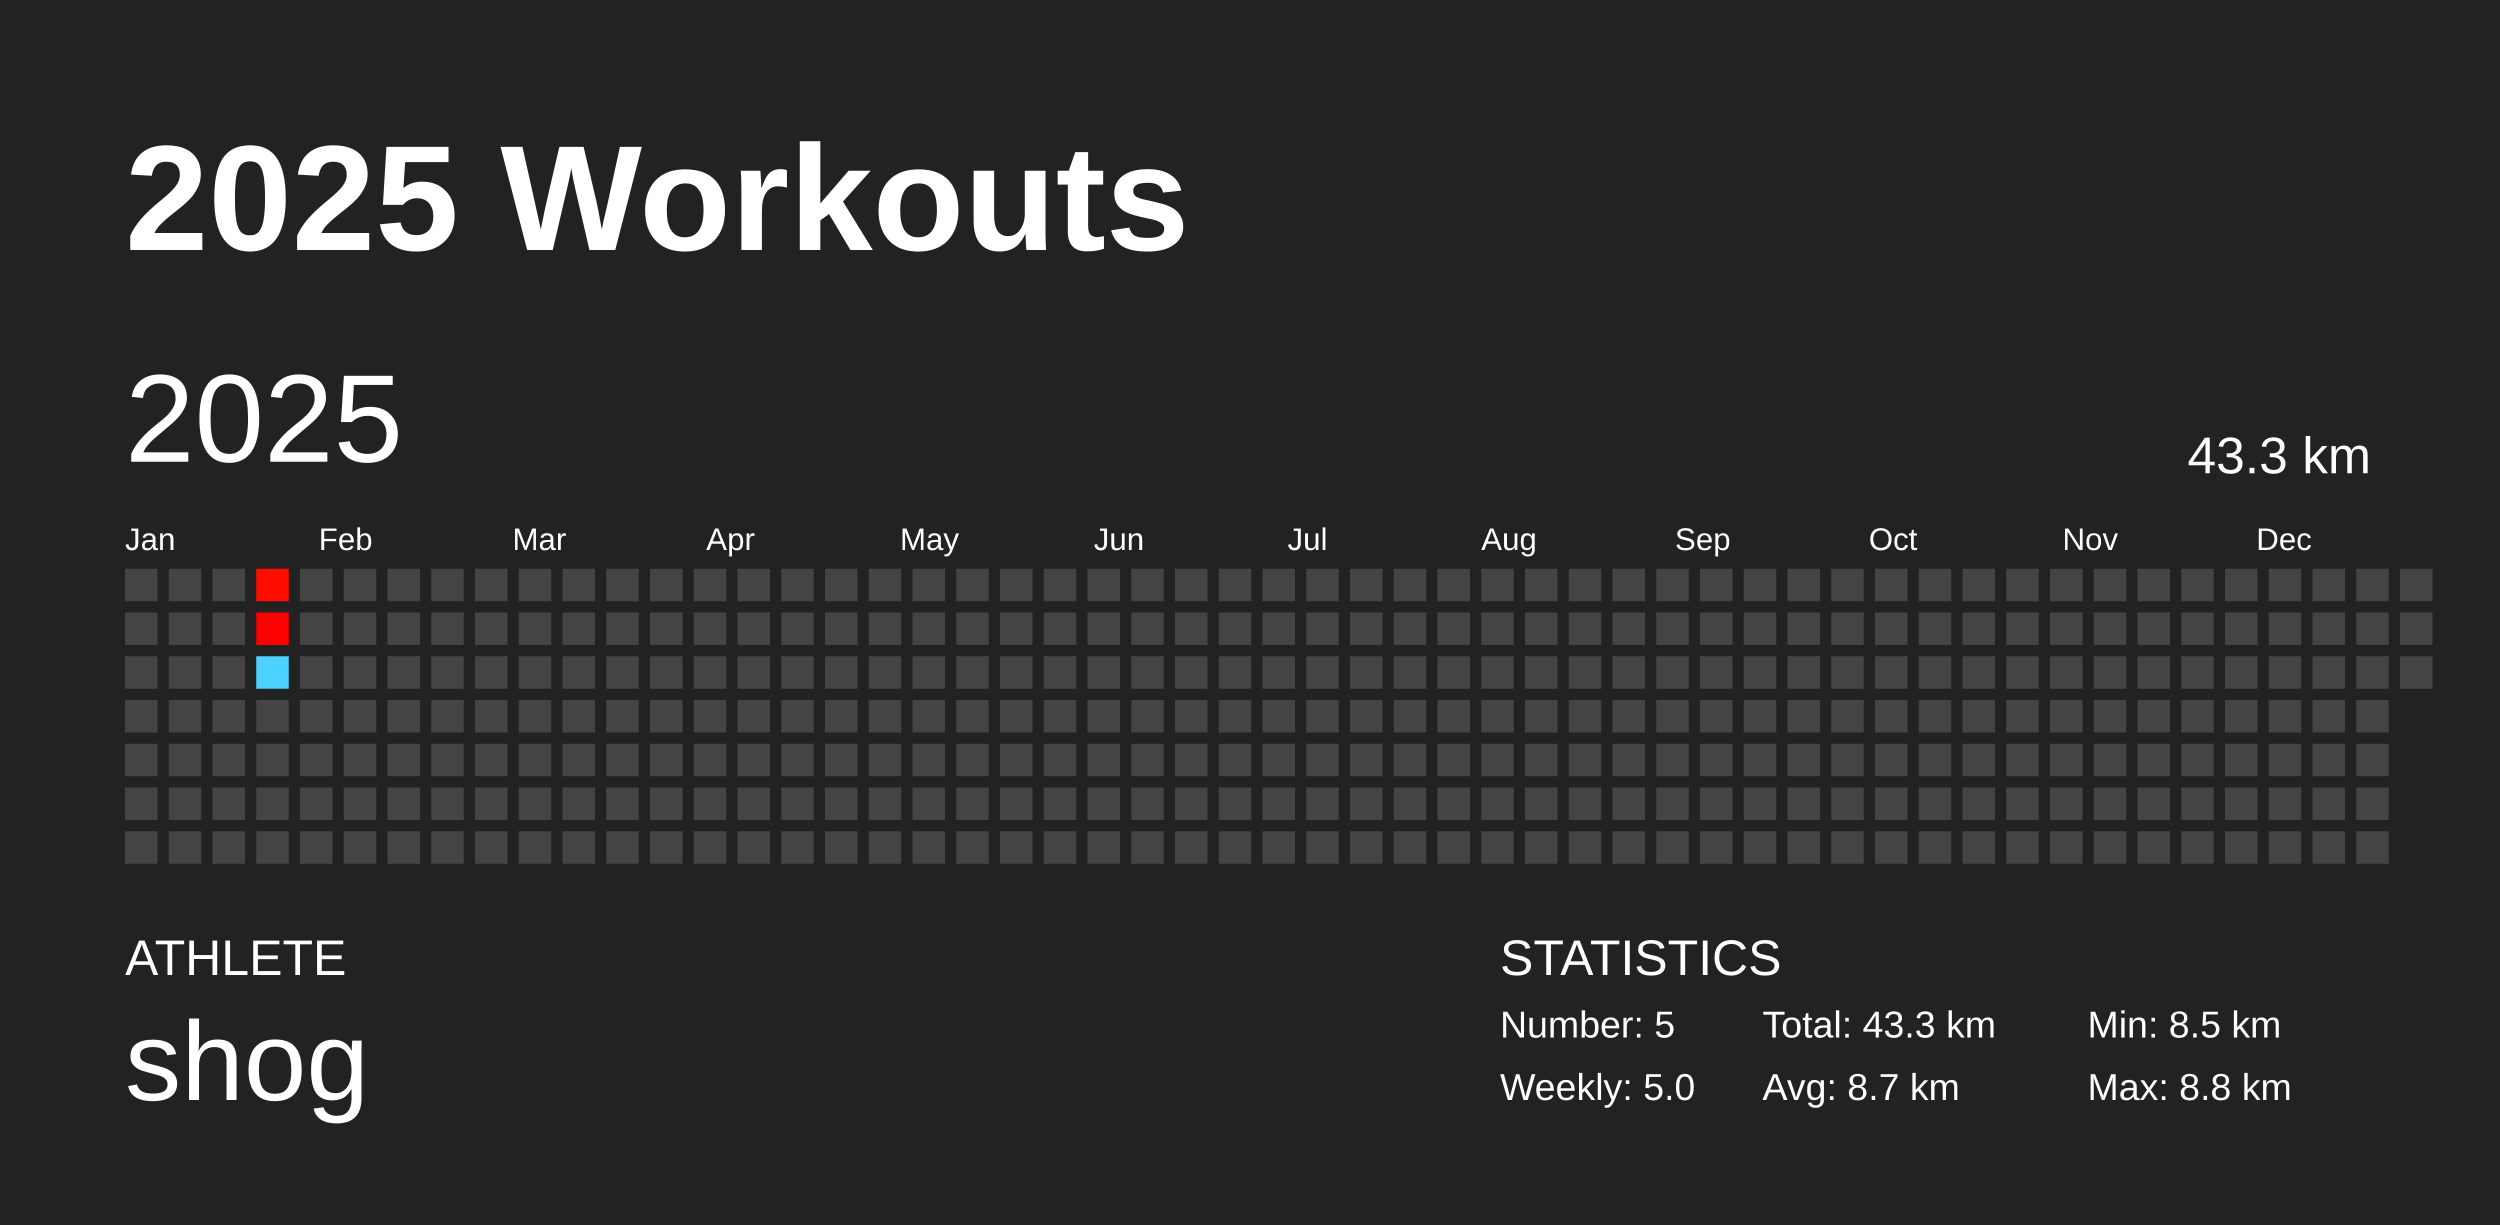
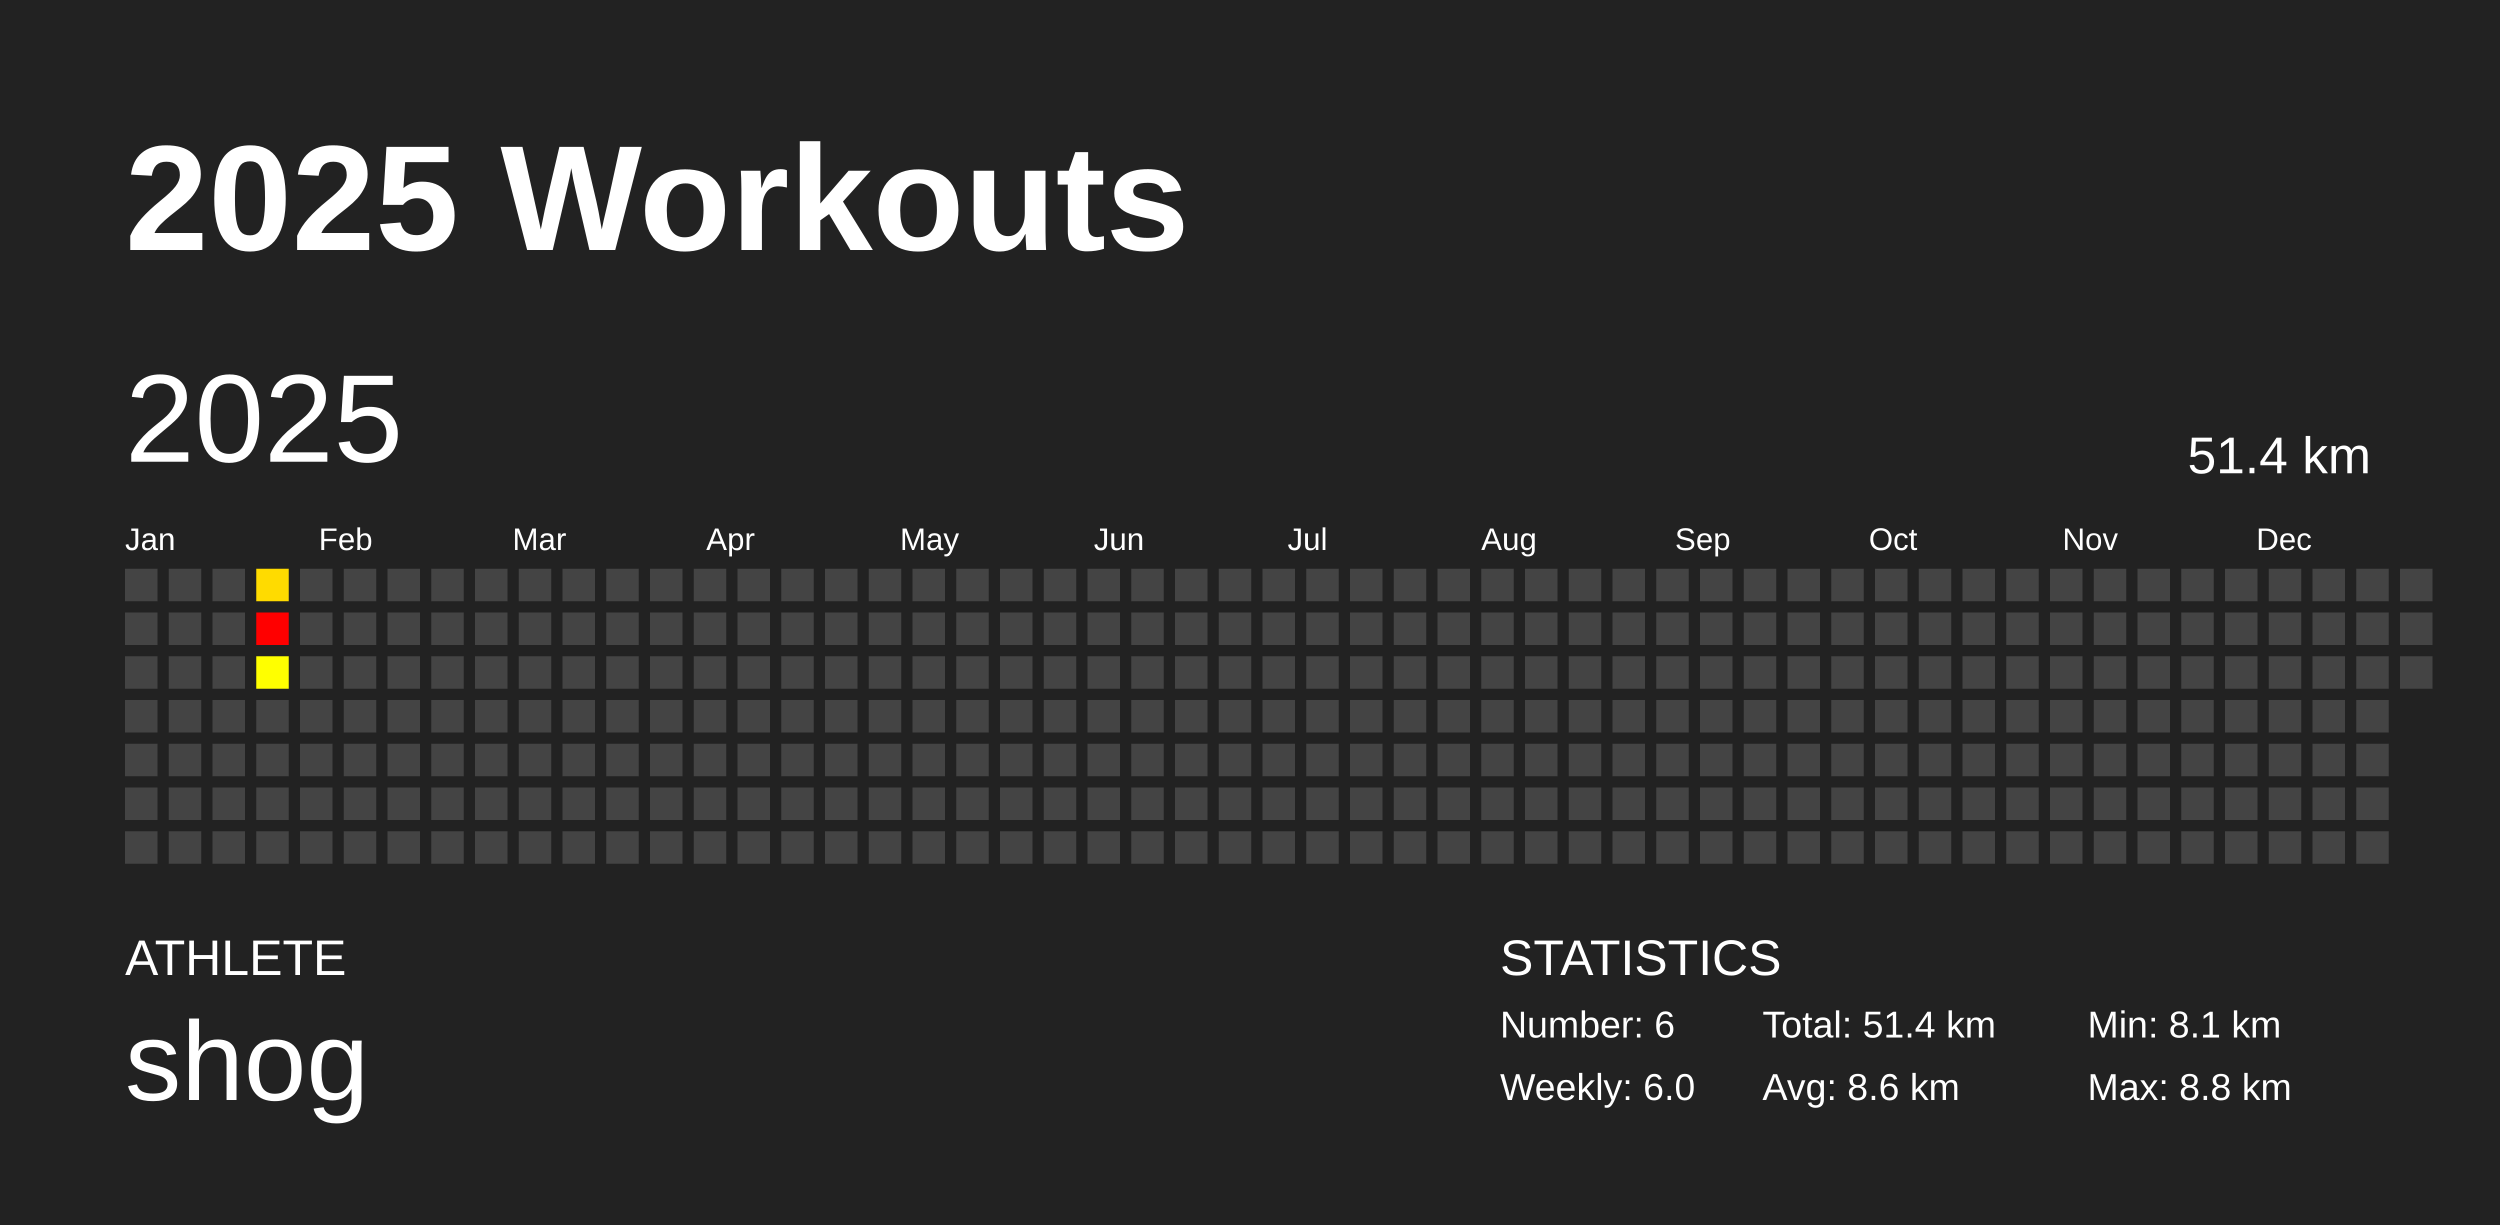
<svg xmlns="http://www.w3.org/2000/svg" baseProfile="full" height="98mm" version="1.1" viewBox="0,0,200,98" width="200mm">
  <defs />
  <rect fill="#222222" height="98" width="200" x="0" y="0" />
  <text fill="#FFFFFF" style="font-size:12px; font-family:Arial; font-weight:bold;" x="10" y="20">2025 Workouts</text>
  <text fill="#FFFFFF" style="font-size:4px; font-family:Arial" x="10" y="78">ATHLETE</text>
  <text fill="#FFFFFF" style="font-size:9px; font-family:Arial" x="10" y="88">shog</text>
  <text fill="#FFFFFF" style="font-size:4px; font-family:Arial" x="120" y="78">STATISTICS</text>
-   <text fill="#FFFFFF" style="font-size:3px; font-family:Arial" x="120" y="83">Number: 5</text>
-   <text fill="#FFFFFF" style="font-size:3px; font-family:Arial" x="120" y="88">Weekly: 5.0</text>
-   <text fill="#FFFFFF" style="font-size:3px; font-family:Arial" x="141" y="83">Total: 43.3 km</text>
-   <text fill="#FFFFFF" style="font-size:3px; font-family:Arial" x="141" y="88">Avg: 8.7 km</text>
-   <text fill="#FFFFFF" style="font-size:3px; font-family:Arial" x="167" y="83">Min: 8.5 km</text>
+   <text fill="#FFFFFF" style="font-size:3px; font-family:Arial" x="120" y="83">Number: 6</text>
+   <text fill="#FFFFFF" style="font-size:3px; font-family:Arial" x="120" y="88">Weekly: 6.0</text>
+   <text fill="#FFFFFF" style="font-size:3px; font-family:Arial" x="141" y="83">Total: 51.4 km</text>
+   <text fill="#FFFFFF" style="font-size:3px; font-family:Arial" x="141" y="88">Avg: 8.6 km</text>
+   <text fill="#FFFFFF" style="font-size:3px; font-family:Arial" x="167" y="83">Min: 8.1 km</text>
  <text fill="#FFFFFF" style="font-size:3px; font-family:Arial" x="167" y="88">Max: 8.8 km</text>
  <text dominant-baseline="hanging" fill="#FFFFFF" style="font-size:10.0px; font-family:Arial;" x="10" y="30">2025</text>
-   <text dominant-baseline="hanging" fill="#FFFFFF" style="font-size:4.125px; font-family:Arial;" x="175" y="35">43.3 km</text>
+   <text dominant-baseline="hanging" fill="#FFFFFF" style="font-size:4.125px; font-family:Arial;" x="175" y="35">51.4 km</text>
  <text fill="#FFFFFF" style="font-size:2.5px; font-family:Arial" x="10.0" y="44">Jan</text>
  <text fill="#FFFFFF" style="font-size:2.5px; font-family:Arial" x="25.5" y="44">Feb</text>
  <text fill="#FFFFFF" style="font-size:2.5px; font-family:Arial" x="41.0" y="44">Mar</text>
  <text fill="#FFFFFF" style="font-size:2.5px; font-family:Arial" x="56.5" y="44">Apr</text>
  <text fill="#FFFFFF" style="font-size:2.5px; font-family:Arial" x="72.0" y="44">May</text>
  <text fill="#FFFFFF" style="font-size:2.5px; font-family:Arial" x="87.5" y="44">Jun</text>
  <text fill="#FFFFFF" style="font-size:2.5px; font-family:Arial" x="103.0" y="44">Jul</text>
  <text fill="#FFFFFF" style="font-size:2.5px; font-family:Arial" x="118.5" y="44">Aug</text>
  <text fill="#FFFFFF" style="font-size:2.5px; font-family:Arial" x="134.0" y="44">Sep</text>
  <text fill="#FFFFFF" style="font-size:2.5px; font-family:Arial" x="149.5" y="44">Oct</text>
  <text fill="#FFFFFF" style="font-size:2.5px; font-family:Arial" x="165.0" y="44">Nov</text>
  <text fill="#FFFFFF" style="font-size:2.5px; font-family:Arial" x="180.5" y="44">Dec</text>
  <rect fill="#444444" height="2.6" width="2.6" x="10.0" y="45.5" />
  <rect fill="#444444" height="2.6" width="2.6" x="10.0" y="49.0" />
  <rect fill="#444444" height="2.6" width="2.6" x="10.0" y="52.5" />
  <rect fill="#444444" height="2.6" width="2.6" x="10.0" y="56.0" />
  <rect fill="#444444" height="2.6" width="2.6" x="10.0" y="59.5" />
  <rect fill="#444444" height="2.6" width="2.6" x="10.0" y="63.0" />
  <rect fill="#444444" height="2.6" width="2.6" x="10.0" y="66.5" />
  <rect fill="#444444" height="2.6" width="2.6" x="13.5" y="45.5" />
  <rect fill="#444444" height="2.6" width="2.6" x="13.5" y="49.0" />
  <rect fill="#444444" height="2.6" width="2.6" x="13.5" y="52.5" />
  <rect fill="#444444" height="2.6" width="2.6" x="13.5" y="56.0" />
  <rect fill="#444444" height="2.6" width="2.6" x="13.5" y="59.5" />
  <rect fill="#444444" height="2.6" width="2.6" x="13.5" y="63.0" />
  <rect fill="#444444" height="2.6" width="2.6" x="13.5" y="66.5" />
  <rect fill="#444444" height="2.6" width="2.6" x="17.0" y="45.5" />
  <rect fill="#444444" height="2.6" width="2.6" x="17.0" y="49.0" />
  <rect fill="#444444" height="2.6" width="2.6" x="17.0" y="52.5" />
  <rect fill="#444444" height="2.6" width="2.6" x="17.0" y="56.0" />
  <rect fill="#444444" height="2.6" width="2.6" x="17.0" y="59.5" />
  <rect fill="#444444" height="2.6" width="2.6" x="17.0" y="63.0" />
  <rect fill="#444444" height="2.6" width="2.6" x="17.0" y="66.5" />
-   <rect fill="#ff0d00" height="2.6" width="2.6" x="20.5" y="45.5" />
+   <rect fill="#ffdb00" height="2.6" width="2.6" x="20.5" y="45.5" />
  <rect fill="#ff0000" height="2.6" width="2.6" x="20.5" y="49.0" />
-   <rect fill="#4dd2ff" height="2.6" width="2.6" x="20.5" y="52.5" />
+   <rect fill="#ffff00" height="2.6" width="2.6" x="20.5" y="52.5" />
  <rect fill="#444444" height="2.6" width="2.6" x="20.5" y="56.0" />
  <rect fill="#444444" height="2.6" width="2.6" x="20.5" y="59.5" />
  <rect fill="#444444" height="2.6" width="2.6" x="20.5" y="63.0" />
  <rect fill="#444444" height="2.6" width="2.6" x="20.5" y="66.5" />
  <rect fill="#444444" height="2.6" width="2.6" x="24.0" y="45.5" />
  <rect fill="#444444" height="2.6" width="2.6" x="24.0" y="49.0" />
  <rect fill="#444444" height="2.6" width="2.6" x="24.0" y="52.5" />
  <rect fill="#444444" height="2.6" width="2.6" x="24.0" y="56.0" />
  <rect fill="#444444" height="2.6" width="2.6" x="24.0" y="59.5" />
  <rect fill="#444444" height="2.6" width="2.6" x="24.0" y="63.0" />
  <rect fill="#444444" height="2.6" width="2.6" x="24.0" y="66.5" />
  <rect fill="#444444" height="2.6" width="2.6" x="27.5" y="45.5" />
  <rect fill="#444444" height="2.6" width="2.6" x="27.5" y="49.0" />
  <rect fill="#444444" height="2.6" width="2.6" x="27.5" y="52.5" />
  <rect fill="#444444" height="2.6" width="2.6" x="27.5" y="56.0" />
  <rect fill="#444444" height="2.6" width="2.6" x="27.5" y="59.5" />
  <rect fill="#444444" height="2.6" width="2.6" x="27.5" y="63.0" />
  <rect fill="#444444" height="2.6" width="2.6" x="27.5" y="66.5" />
  <rect fill="#444444" height="2.6" width="2.6" x="31.0" y="45.5" />
  <rect fill="#444444" height="2.6" width="2.6" x="31.0" y="49.0" />
  <rect fill="#444444" height="2.6" width="2.6" x="31.0" y="52.5" />
  <rect fill="#444444" height="2.6" width="2.6" x="31.0" y="56.0" />
  <rect fill="#444444" height="2.6" width="2.6" x="31.0" y="59.5" />
  <rect fill="#444444" height="2.6" width="2.6" x="31.0" y="63.0" />
  <rect fill="#444444" height="2.6" width="2.6" x="31.0" y="66.5" />
  <rect fill="#444444" height="2.6" width="2.6" x="34.5" y="45.5" />
  <rect fill="#444444" height="2.6" width="2.6" x="34.5" y="49.0" />
  <rect fill="#444444" height="2.6" width="2.6" x="34.5" y="52.5" />
  <rect fill="#444444" height="2.6" width="2.6" x="34.5" y="56.0" />
  <rect fill="#444444" height="2.6" width="2.6" x="34.5" y="59.5" />
  <rect fill="#444444" height="2.6" width="2.6" x="34.5" y="63.0" />
  <rect fill="#444444" height="2.6" width="2.6" x="34.5" y="66.5" />
  <rect fill="#444444" height="2.6" width="2.6" x="38.0" y="45.5" />
  <rect fill="#444444" height="2.6" width="2.6" x="38.0" y="49.0" />
  <rect fill="#444444" height="2.6" width="2.6" x="38.0" y="52.5" />
  <rect fill="#444444" height="2.6" width="2.6" x="38.0" y="56.0" />
  <rect fill="#444444" height="2.6" width="2.6" x="38.0" y="59.5" />
  <rect fill="#444444" height="2.6" width="2.6" x="38.0" y="63.0" />
  <rect fill="#444444" height="2.6" width="2.6" x="38.0" y="66.5" />
  <rect fill="#444444" height="2.6" width="2.6" x="41.5" y="45.5" />
  <rect fill="#444444" height="2.6" width="2.6" x="41.5" y="49.0" />
  <rect fill="#444444" height="2.6" width="2.6" x="41.5" y="52.5" />
  <rect fill="#444444" height="2.6" width="2.6" x="41.5" y="56.0" />
  <rect fill="#444444" height="2.6" width="2.6" x="41.5" y="59.5" />
  <rect fill="#444444" height="2.6" width="2.6" x="41.5" y="63.0" />
  <rect fill="#444444" height="2.6" width="2.6" x="41.5" y="66.5" />
  <rect fill="#444444" height="2.6" width="2.6" x="45.0" y="45.5" />
  <rect fill="#444444" height="2.6" width="2.6" x="45.0" y="49.0" />
  <rect fill="#444444" height="2.6" width="2.6" x="45.0" y="52.5" />
  <rect fill="#444444" height="2.6" width="2.6" x="45.0" y="56.0" />
  <rect fill="#444444" height="2.6" width="2.6" x="45.0" y="59.5" />
  <rect fill="#444444" height="2.6" width="2.6" x="45.0" y="63.0" />
  <rect fill="#444444" height="2.6" width="2.6" x="45.0" y="66.5" />
  <rect fill="#444444" height="2.6" width="2.6" x="48.5" y="45.5" />
  <rect fill="#444444" height="2.6" width="2.6" x="48.5" y="49.0" />
  <rect fill="#444444" height="2.6" width="2.6" x="48.5" y="52.5" />
  <rect fill="#444444" height="2.6" width="2.6" x="48.5" y="56.0" />
  <rect fill="#444444" height="2.6" width="2.6" x="48.5" y="59.5" />
  <rect fill="#444444" height="2.6" width="2.6" x="48.5" y="63.0" />
  <rect fill="#444444" height="2.6" width="2.6" x="48.5" y="66.5" />
  <rect fill="#444444" height="2.6" width="2.6" x="52.0" y="45.5" />
  <rect fill="#444444" height="2.6" width="2.6" x="52.0" y="49.0" />
  <rect fill="#444444" height="2.6" width="2.6" x="52.0" y="52.5" />
  <rect fill="#444444" height="2.6" width="2.6" x="52.0" y="56.0" />
  <rect fill="#444444" height="2.6" width="2.6" x="52.0" y="59.5" />
  <rect fill="#444444" height="2.6" width="2.6" x="52.0" y="63.0" />
  <rect fill="#444444" height="2.6" width="2.6" x="52.0" y="66.5" />
  <rect fill="#444444" height="2.6" width="2.6" x="55.5" y="45.5" />
  <rect fill="#444444" height="2.6" width="2.6" x="55.5" y="49.0" />
  <rect fill="#444444" height="2.6" width="2.6" x="55.5" y="52.5" />
  <rect fill="#444444" height="2.6" width="2.6" x="55.5" y="56.0" />
  <rect fill="#444444" height="2.6" width="2.6" x="55.5" y="59.5" />
  <rect fill="#444444" height="2.6" width="2.6" x="55.5" y="63.0" />
  <rect fill="#444444" height="2.6" width="2.6" x="55.5" y="66.5" />
  <rect fill="#444444" height="2.6" width="2.6" x="59.0" y="45.5" />
  <rect fill="#444444" height="2.6" width="2.6" x="59.0" y="49.0" />
  <rect fill="#444444" height="2.6" width="2.6" x="59.0" y="52.5" />
  <rect fill="#444444" height="2.6" width="2.6" x="59.0" y="56.0" />
  <rect fill="#444444" height="2.6" width="2.6" x="59.0" y="59.5" />
  <rect fill="#444444" height="2.6" width="2.6" x="59.0" y="63.0" />
  <rect fill="#444444" height="2.6" width="2.6" x="59.0" y="66.5" />
  <rect fill="#444444" height="2.6" width="2.6" x="62.5" y="45.5" />
  <rect fill="#444444" height="2.6" width="2.6" x="62.5" y="49.0" />
  <rect fill="#444444" height="2.6" width="2.6" x="62.5" y="52.5" />
  <rect fill="#444444" height="2.6" width="2.6" x="62.5" y="56.0" />
  <rect fill="#444444" height="2.6" width="2.6" x="62.5" y="59.5" />
  <rect fill="#444444" height="2.6" width="2.6" x="62.5" y="63.0" />
  <rect fill="#444444" height="2.6" width="2.6" x="62.5" y="66.5" />
  <rect fill="#444444" height="2.6" width="2.6" x="66.0" y="45.5" />
  <rect fill="#444444" height="2.6" width="2.6" x="66.0" y="49.0" />
  <rect fill="#444444" height="2.6" width="2.6" x="66.0" y="52.5" />
  <rect fill="#444444" height="2.6" width="2.6" x="66.0" y="56.0" />
  <rect fill="#444444" height="2.6" width="2.6" x="66.0" y="59.5" />
  <rect fill="#444444" height="2.6" width="2.6" x="66.0" y="63.0" />
  <rect fill="#444444" height="2.6" width="2.6" x="66.0" y="66.5" />
  <rect fill="#444444" height="2.6" width="2.6" x="69.5" y="45.5" />
  <rect fill="#444444" height="2.6" width="2.6" x="69.5" y="49.0" />
  <rect fill="#444444" height="2.6" width="2.6" x="69.5" y="52.5" />
  <rect fill="#444444" height="2.6" width="2.6" x="69.5" y="56.0" />
  <rect fill="#444444" height="2.6" width="2.6" x="69.5" y="59.5" />
  <rect fill="#444444" height="2.6" width="2.6" x="69.5" y="63.0" />
  <rect fill="#444444" height="2.6" width="2.6" x="69.5" y="66.5" />
  <rect fill="#444444" height="2.6" width="2.6" x="73.0" y="45.5" />
  <rect fill="#444444" height="2.6" width="2.6" x="73.0" y="49.0" />
  <rect fill="#444444" height="2.6" width="2.6" x="73.0" y="52.5" />
  <rect fill="#444444" height="2.6" width="2.6" x="73.0" y="56.0" />
  <rect fill="#444444" height="2.6" width="2.6" x="73.0" y="59.5" />
  <rect fill="#444444" height="2.6" width="2.6" x="73.0" y="63.0" />
  <rect fill="#444444" height="2.6" width="2.6" x="73.0" y="66.5" />
  <rect fill="#444444" height="2.6" width="2.6" x="76.5" y="45.5" />
  <rect fill="#444444" height="2.6" width="2.6" x="76.5" y="49.0" />
  <rect fill="#444444" height="2.6" width="2.6" x="76.5" y="52.5" />
  <rect fill="#444444" height="2.6" width="2.6" x="76.5" y="56.0" />
  <rect fill="#444444" height="2.6" width="2.6" x="76.5" y="59.5" />
  <rect fill="#444444" height="2.6" width="2.6" x="76.5" y="63.0" />
  <rect fill="#444444" height="2.6" width="2.6" x="76.5" y="66.5" />
  <rect fill="#444444" height="2.6" width="2.6" x="80.0" y="45.5" />
  <rect fill="#444444" height="2.6" width="2.6" x="80.0" y="49.0" />
  <rect fill="#444444" height="2.6" width="2.6" x="80.0" y="52.5" />
  <rect fill="#444444" height="2.6" width="2.6" x="80.0" y="56.0" />
  <rect fill="#444444" height="2.6" width="2.6" x="80.0" y="59.5" />
  <rect fill="#444444" height="2.6" width="2.6" x="80.0" y="63.0" />
  <rect fill="#444444" height="2.6" width="2.6" x="80.0" y="66.5" />
  <rect fill="#444444" height="2.6" width="2.6" x="83.5" y="45.5" />
  <rect fill="#444444" height="2.6" width="2.6" x="83.5" y="49.0" />
  <rect fill="#444444" height="2.6" width="2.6" x="83.5" y="52.5" />
  <rect fill="#444444" height="2.6" width="2.6" x="83.5" y="56.0" />
  <rect fill="#444444" height="2.6" width="2.6" x="83.5" y="59.5" />
  <rect fill="#444444" height="2.6" width="2.6" x="83.5" y="63.0" />
  <rect fill="#444444" height="2.6" width="2.6" x="83.5" y="66.5" />
  <rect fill="#444444" height="2.6" width="2.6" x="87.0" y="45.5" />
  <rect fill="#444444" height="2.6" width="2.6" x="87.0" y="49.0" />
  <rect fill="#444444" height="2.6" width="2.6" x="87.0" y="52.5" />
  <rect fill="#444444" height="2.6" width="2.6" x="87.0" y="56.0" />
  <rect fill="#444444" height="2.6" width="2.6" x="87.0" y="59.5" />
  <rect fill="#444444" height="2.6" width="2.6" x="87.0" y="63.0" />
  <rect fill="#444444" height="2.6" width="2.6" x="87.0" y="66.5" />
  <rect fill="#444444" height="2.6" width="2.6" x="90.5" y="45.5" />
  <rect fill="#444444" height="2.6" width="2.6" x="90.5" y="49.0" />
  <rect fill="#444444" height="2.6" width="2.6" x="90.5" y="52.5" />
  <rect fill="#444444" height="2.6" width="2.6" x="90.5" y="56.0" />
  <rect fill="#444444" height="2.6" width="2.6" x="90.5" y="59.5" />
  <rect fill="#444444" height="2.6" width="2.6" x="90.5" y="63.0" />
  <rect fill="#444444" height="2.6" width="2.6" x="90.5" y="66.5" />
  <rect fill="#444444" height="2.6" width="2.6" x="94.0" y="45.5" />
  <rect fill="#444444" height="2.6" width="2.6" x="94.0" y="49.0" />
  <rect fill="#444444" height="2.6" width="2.6" x="94.0" y="52.5" />
  <rect fill="#444444" height="2.6" width="2.6" x="94.0" y="56.0" />
  <rect fill="#444444" height="2.6" width="2.6" x="94.0" y="59.5" />
  <rect fill="#444444" height="2.6" width="2.6" x="94.0" y="63.0" />
  <rect fill="#444444" height="2.6" width="2.6" x="94.0" y="66.5" />
  <rect fill="#444444" height="2.6" width="2.6" x="97.5" y="45.5" />
  <rect fill="#444444" height="2.6" width="2.6" x="97.5" y="49.0" />
  <rect fill="#444444" height="2.6" width="2.6" x="97.5" y="52.5" />
  <rect fill="#444444" height="2.6" width="2.6" x="97.5" y="56.0" />
  <rect fill="#444444" height="2.6" width="2.6" x="97.5" y="59.5" />
  <rect fill="#444444" height="2.6" width="2.6" x="97.5" y="63.0" />
  <rect fill="#444444" height="2.6" width="2.6" x="97.5" y="66.5" />
  <rect fill="#444444" height="2.6" width="2.6" x="101.0" y="45.5" />
  <rect fill="#444444" height="2.6" width="2.6" x="101.0" y="49.0" />
  <rect fill="#444444" height="2.6" width="2.6" x="101.0" y="52.5" />
  <rect fill="#444444" height="2.6" width="2.6" x="101.0" y="56.0" />
  <rect fill="#444444" height="2.6" width="2.6" x="101.0" y="59.5" />
  <rect fill="#444444" height="2.6" width="2.6" x="101.0" y="63.0" />
  <rect fill="#444444" height="2.6" width="2.6" x="101.0" y="66.5" />
  <rect fill="#444444" height="2.6" width="2.6" x="104.5" y="45.5" />
  <rect fill="#444444" height="2.6" width="2.6" x="104.5" y="49.0" />
  <rect fill="#444444" height="2.6" width="2.6" x="104.5" y="52.5" />
  <rect fill="#444444" height="2.6" width="2.6" x="104.5" y="56.0" />
  <rect fill="#444444" height="2.6" width="2.6" x="104.5" y="59.5" />
  <rect fill="#444444" height="2.6" width="2.6" x="104.5" y="63.0" />
  <rect fill="#444444" height="2.6" width="2.6" x="104.5" y="66.5" />
  <rect fill="#444444" height="2.6" width="2.6" x="108.0" y="45.5" />
  <rect fill="#444444" height="2.6" width="2.6" x="108.0" y="49.0" />
  <rect fill="#444444" height="2.6" width="2.6" x="108.0" y="52.5" />
  <rect fill="#444444" height="2.6" width="2.6" x="108.0" y="56.0" />
  <rect fill="#444444" height="2.6" width="2.6" x="108.0" y="59.5" />
  <rect fill="#444444" height="2.6" width="2.6" x="108.0" y="63.0" />
  <rect fill="#444444" height="2.6" width="2.6" x="108.0" y="66.5" />
  <rect fill="#444444" height="2.6" width="2.6" x="111.5" y="45.5" />
  <rect fill="#444444" height="2.6" width="2.6" x="111.5" y="49.0" />
  <rect fill="#444444" height="2.6" width="2.6" x="111.5" y="52.5" />
  <rect fill="#444444" height="2.6" width="2.6" x="111.5" y="56.0" />
  <rect fill="#444444" height="2.6" width="2.6" x="111.5" y="59.5" />
  <rect fill="#444444" height="2.6" width="2.6" x="111.5" y="63.0" />
  <rect fill="#444444" height="2.6" width="2.6" x="111.5" y="66.5" />
  <rect fill="#444444" height="2.6" width="2.6" x="115.0" y="45.5" />
  <rect fill="#444444" height="2.6" width="2.6" x="115.0" y="49.0" />
  <rect fill="#444444" height="2.6" width="2.6" x="115.0" y="52.5" />
  <rect fill="#444444" height="2.6" width="2.6" x="115.0" y="56.0" />
  <rect fill="#444444" height="2.6" width="2.6" x="115.0" y="59.5" />
  <rect fill="#444444" height="2.6" width="2.6" x="115.0" y="63.0" />
  <rect fill="#444444" height="2.6" width="2.6" x="115.0" y="66.5" />
  <rect fill="#444444" height="2.6" width="2.6" x="118.5" y="45.5" />
  <rect fill="#444444" height="2.6" width="2.6" x="118.5" y="49.0" />
  <rect fill="#444444" height="2.6" width="2.6" x="118.5" y="52.5" />
  <rect fill="#444444" height="2.6" width="2.6" x="118.5" y="56.0" />
  <rect fill="#444444" height="2.6" width="2.6" x="118.5" y="59.5" />
  <rect fill="#444444" height="2.6" width="2.6" x="118.5" y="63.0" />
  <rect fill="#444444" height="2.6" width="2.6" x="118.5" y="66.5" />
  <rect fill="#444444" height="2.6" width="2.6" x="122.0" y="45.5" />
  <rect fill="#444444" height="2.6" width="2.6" x="122.0" y="49.0" />
  <rect fill="#444444" height="2.6" width="2.6" x="122.0" y="52.5" />
  <rect fill="#444444" height="2.6" width="2.6" x="122.0" y="56.0" />
  <rect fill="#444444" height="2.6" width="2.6" x="122.0" y="59.5" />
  <rect fill="#444444" height="2.6" width="2.6" x="122.0" y="63.0" />
  <rect fill="#444444" height="2.6" width="2.6" x="122.0" y="66.5" />
  <rect fill="#444444" height="2.6" width="2.6" x="125.5" y="45.5" />
  <rect fill="#444444" height="2.6" width="2.6" x="125.5" y="49.0" />
  <rect fill="#444444" height="2.6" width="2.6" x="125.5" y="52.5" />
  <rect fill="#444444" height="2.6" width="2.6" x="125.5" y="56.0" />
  <rect fill="#444444" height="2.6" width="2.6" x="125.5" y="59.5" />
  <rect fill="#444444" height="2.6" width="2.6" x="125.5" y="63.0" />
  <rect fill="#444444" height="2.6" width="2.6" x="125.5" y="66.5" />
  <rect fill="#444444" height="2.6" width="2.6" x="129.0" y="45.5" />
  <rect fill="#444444" height="2.6" width="2.6" x="129.0" y="49.0" />
  <rect fill="#444444" height="2.6" width="2.6" x="129.0" y="52.5" />
  <rect fill="#444444" height="2.6" width="2.6" x="129.0" y="56.0" />
  <rect fill="#444444" height="2.6" width="2.6" x="129.0" y="59.5" />
  <rect fill="#444444" height="2.6" width="2.6" x="129.0" y="63.0" />
  <rect fill="#444444" height="2.6" width="2.6" x="129.0" y="66.5" />
  <rect fill="#444444" height="2.6" width="2.6" x="132.5" y="45.5" />
  <rect fill="#444444" height="2.6" width="2.6" x="132.5" y="49.0" />
  <rect fill="#444444" height="2.6" width="2.6" x="132.5" y="52.5" />
  <rect fill="#444444" height="2.6" width="2.6" x="132.5" y="56.0" />
  <rect fill="#444444" height="2.6" width="2.6" x="132.5" y="59.5" />
  <rect fill="#444444" height="2.6" width="2.6" x="132.5" y="63.0" />
  <rect fill="#444444" height="2.6" width="2.6" x="132.5" y="66.5" />
  <rect fill="#444444" height="2.6" width="2.6" x="136.0" y="45.5" />
  <rect fill="#444444" height="2.6" width="2.6" x="136.0" y="49.0" />
  <rect fill="#444444" height="2.6" width="2.6" x="136.0" y="52.5" />
  <rect fill="#444444" height="2.6" width="2.6" x="136.0" y="56.0" />
  <rect fill="#444444" height="2.6" width="2.6" x="136.0" y="59.5" />
  <rect fill="#444444" height="2.6" width="2.6" x="136.0" y="63.0" />
  <rect fill="#444444" height="2.6" width="2.6" x="136.0" y="66.5" />
  <rect fill="#444444" height="2.6" width="2.6" x="139.5" y="45.5" />
  <rect fill="#444444" height="2.6" width="2.6" x="139.5" y="49.0" />
  <rect fill="#444444" height="2.6" width="2.6" x="139.5" y="52.5" />
  <rect fill="#444444" height="2.6" width="2.6" x="139.5" y="56.0" />
  <rect fill="#444444" height="2.6" width="2.6" x="139.5" y="59.5" />
  <rect fill="#444444" height="2.6" width="2.6" x="139.5" y="63.0" />
  <rect fill="#444444" height="2.6" width="2.6" x="139.5" y="66.5" />
  <rect fill="#444444" height="2.6" width="2.6" x="143.0" y="45.5" />
  <rect fill="#444444" height="2.6" width="2.6" x="143.0" y="49.0" />
  <rect fill="#444444" height="2.6" width="2.6" x="143.0" y="52.5" />
  <rect fill="#444444" height="2.6" width="2.6" x="143.0" y="56.0" />
  <rect fill="#444444" height="2.6" width="2.6" x="143.0" y="59.5" />
  <rect fill="#444444" height="2.6" width="2.6" x="143.0" y="63.0" />
  <rect fill="#444444" height="2.6" width="2.6" x="143.0" y="66.5" />
  <rect fill="#444444" height="2.6" width="2.6" x="146.5" y="45.5" />
  <rect fill="#444444" height="2.6" width="2.6" x="146.5" y="49.0" />
  <rect fill="#444444" height="2.6" width="2.6" x="146.5" y="52.5" />
  <rect fill="#444444" height="2.6" width="2.6" x="146.5" y="56.0" />
  <rect fill="#444444" height="2.6" width="2.6" x="146.5" y="59.5" />
  <rect fill="#444444" height="2.6" width="2.6" x="146.5" y="63.0" />
  <rect fill="#444444" height="2.6" width="2.6" x="146.5" y="66.5" />
  <rect fill="#444444" height="2.6" width="2.6" x="150.0" y="45.5" />
  <rect fill="#444444" height="2.6" width="2.6" x="150.0" y="49.0" />
  <rect fill="#444444" height="2.6" width="2.6" x="150.0" y="52.5" />
  <rect fill="#444444" height="2.6" width="2.6" x="150.0" y="56.0" />
  <rect fill="#444444" height="2.6" width="2.6" x="150.0" y="59.5" />
  <rect fill="#444444" height="2.6" width="2.6" x="150.0" y="63.0" />
  <rect fill="#444444" height="2.6" width="2.6" x="150.0" y="66.5" />
  <rect fill="#444444" height="2.6" width="2.6" x="153.5" y="45.5" />
  <rect fill="#444444" height="2.6" width="2.6" x="153.5" y="49.0" />
  <rect fill="#444444" height="2.6" width="2.6" x="153.5" y="52.5" />
  <rect fill="#444444" height="2.6" width="2.6" x="153.5" y="56.0" />
  <rect fill="#444444" height="2.6" width="2.6" x="153.5" y="59.5" />
  <rect fill="#444444" height="2.6" width="2.6" x="153.5" y="63.0" />
  <rect fill="#444444" height="2.6" width="2.6" x="153.5" y="66.5" />
  <rect fill="#444444" height="2.6" width="2.6" x="157.0" y="45.5" />
  <rect fill="#444444" height="2.6" width="2.6" x="157.0" y="49.0" />
  <rect fill="#444444" height="2.6" width="2.6" x="157.0" y="52.5" />
  <rect fill="#444444" height="2.6" width="2.6" x="157.0" y="56.0" />
  <rect fill="#444444" height="2.6" width="2.6" x="157.0" y="59.5" />
  <rect fill="#444444" height="2.6" width="2.6" x="157.0" y="63.0" />
  <rect fill="#444444" height="2.6" width="2.6" x="157.0" y="66.5" />
  <rect fill="#444444" height="2.6" width="2.6" x="160.5" y="45.5" />
  <rect fill="#444444" height="2.6" width="2.6" x="160.5" y="49.0" />
  <rect fill="#444444" height="2.6" width="2.6" x="160.5" y="52.5" />
  <rect fill="#444444" height="2.6" width="2.6" x="160.5" y="56.0" />
  <rect fill="#444444" height="2.6" width="2.6" x="160.5" y="59.5" />
  <rect fill="#444444" height="2.6" width="2.6" x="160.5" y="63.0" />
  <rect fill="#444444" height="2.6" width="2.6" x="160.5" y="66.5" />
  <rect fill="#444444" height="2.6" width="2.6" x="164.0" y="45.5" />
  <rect fill="#444444" height="2.6" width="2.6" x="164.0" y="49.0" />
  <rect fill="#444444" height="2.6" width="2.6" x="164.0" y="52.5" />
  <rect fill="#444444" height="2.6" width="2.6" x="164.0" y="56.0" />
  <rect fill="#444444" height="2.6" width="2.6" x="164.0" y="59.5" />
  <rect fill="#444444" height="2.6" width="2.6" x="164.0" y="63.0" />
  <rect fill="#444444" height="2.6" width="2.6" x="164.0" y="66.5" />
  <rect fill="#444444" height="2.6" width="2.6" x="167.5" y="45.5" />
  <rect fill="#444444" height="2.6" width="2.6" x="167.5" y="49.0" />
  <rect fill="#444444" height="2.6" width="2.6" x="167.5" y="52.5" />
  <rect fill="#444444" height="2.6" width="2.6" x="167.5" y="56.0" />
  <rect fill="#444444" height="2.6" width="2.6" x="167.5" y="59.5" />
  <rect fill="#444444" height="2.6" width="2.6" x="167.5" y="63.0" />
  <rect fill="#444444" height="2.6" width="2.6" x="167.5" y="66.5" />
  <rect fill="#444444" height="2.6" width="2.6" x="171.0" y="45.5" />
  <rect fill="#444444" height="2.6" width="2.6" x="171.0" y="49.0" />
  <rect fill="#444444" height="2.6" width="2.6" x="171.0" y="52.5" />
  <rect fill="#444444" height="2.6" width="2.6" x="171.0" y="56.0" />
  <rect fill="#444444" height="2.6" width="2.6" x="171.0" y="59.5" />
  <rect fill="#444444" height="2.6" width="2.6" x="171.0" y="63.0" />
  <rect fill="#444444" height="2.6" width="2.6" x="171.0" y="66.5" />
  <rect fill="#444444" height="2.6" width="2.6" x="174.5" y="45.5" />
  <rect fill="#444444" height="2.6" width="2.6" x="174.5" y="49.0" />
  <rect fill="#444444" height="2.6" width="2.6" x="174.5" y="52.5" />
  <rect fill="#444444" height="2.6" width="2.6" x="174.5" y="56.0" />
  <rect fill="#444444" height="2.6" width="2.6" x="174.5" y="59.5" />
  <rect fill="#444444" height="2.6" width="2.6" x="174.5" y="63.0" />
  <rect fill="#444444" height="2.6" width="2.6" x="174.5" y="66.5" />
  <rect fill="#444444" height="2.6" width="2.6" x="178.0" y="45.5" />
  <rect fill="#444444" height="2.6" width="2.6" x="178.0" y="49.0" />
  <rect fill="#444444" height="2.6" width="2.6" x="178.0" y="52.5" />
  <rect fill="#444444" height="2.6" width="2.6" x="178.0" y="56.0" />
  <rect fill="#444444" height="2.6" width="2.6" x="178.0" y="59.5" />
  <rect fill="#444444" height="2.6" width="2.6" x="178.0" y="63.0" />
  <rect fill="#444444" height="2.6" width="2.6" x="178.0" y="66.5" />
  <rect fill="#444444" height="2.6" width="2.6" x="181.5" y="45.5" />
  <rect fill="#444444" height="2.6" width="2.6" x="181.5" y="49.0" />
  <rect fill="#444444" height="2.6" width="2.6" x="181.5" y="52.5" />
  <rect fill="#444444" height="2.6" width="2.6" x="181.5" y="56.0" />
  <rect fill="#444444" height="2.6" width="2.6" x="181.5" y="59.5" />
  <rect fill="#444444" height="2.6" width="2.6" x="181.5" y="63.0" />
  <rect fill="#444444" height="2.6" width="2.6" x="181.5" y="66.5" />
  <rect fill="#444444" height="2.6" width="2.6" x="185.0" y="45.5" />
  <rect fill="#444444" height="2.6" width="2.6" x="185.0" y="49.0" />
  <rect fill="#444444" height="2.6" width="2.6" x="185.0" y="52.5" />
  <rect fill="#444444" height="2.6" width="2.6" x="185.0" y="56.0" />
  <rect fill="#444444" height="2.6" width="2.6" x="185.0" y="59.5" />
  <rect fill="#444444" height="2.6" width="2.6" x="185.0" y="63.0" />
  <rect fill="#444444" height="2.6" width="2.6" x="185.0" y="66.5" />
  <rect fill="#444444" height="2.6" width="2.6" x="188.5" y="45.5" />
  <rect fill="#444444" height="2.6" width="2.6" x="188.5" y="49.0" />
  <rect fill="#444444" height="2.6" width="2.6" x="188.5" y="52.5" />
  <rect fill="#444444" height="2.6" width="2.6" x="188.5" y="56.0" />
  <rect fill="#444444" height="2.6" width="2.6" x="188.5" y="59.5" />
  <rect fill="#444444" height="2.6" width="2.6" x="188.5" y="63.0" />
  <rect fill="#444444" height="2.6" width="2.6" x="188.5" y="66.5" />
  <rect fill="#444444" height="2.6" width="2.6" x="192.0" y="45.5" />
  <rect fill="#444444" height="2.6" width="2.6" x="192.0" y="49.0" />
  <rect fill="#444444" height="2.6" width="2.6" x="192.0" y="52.5" />
</svg>
